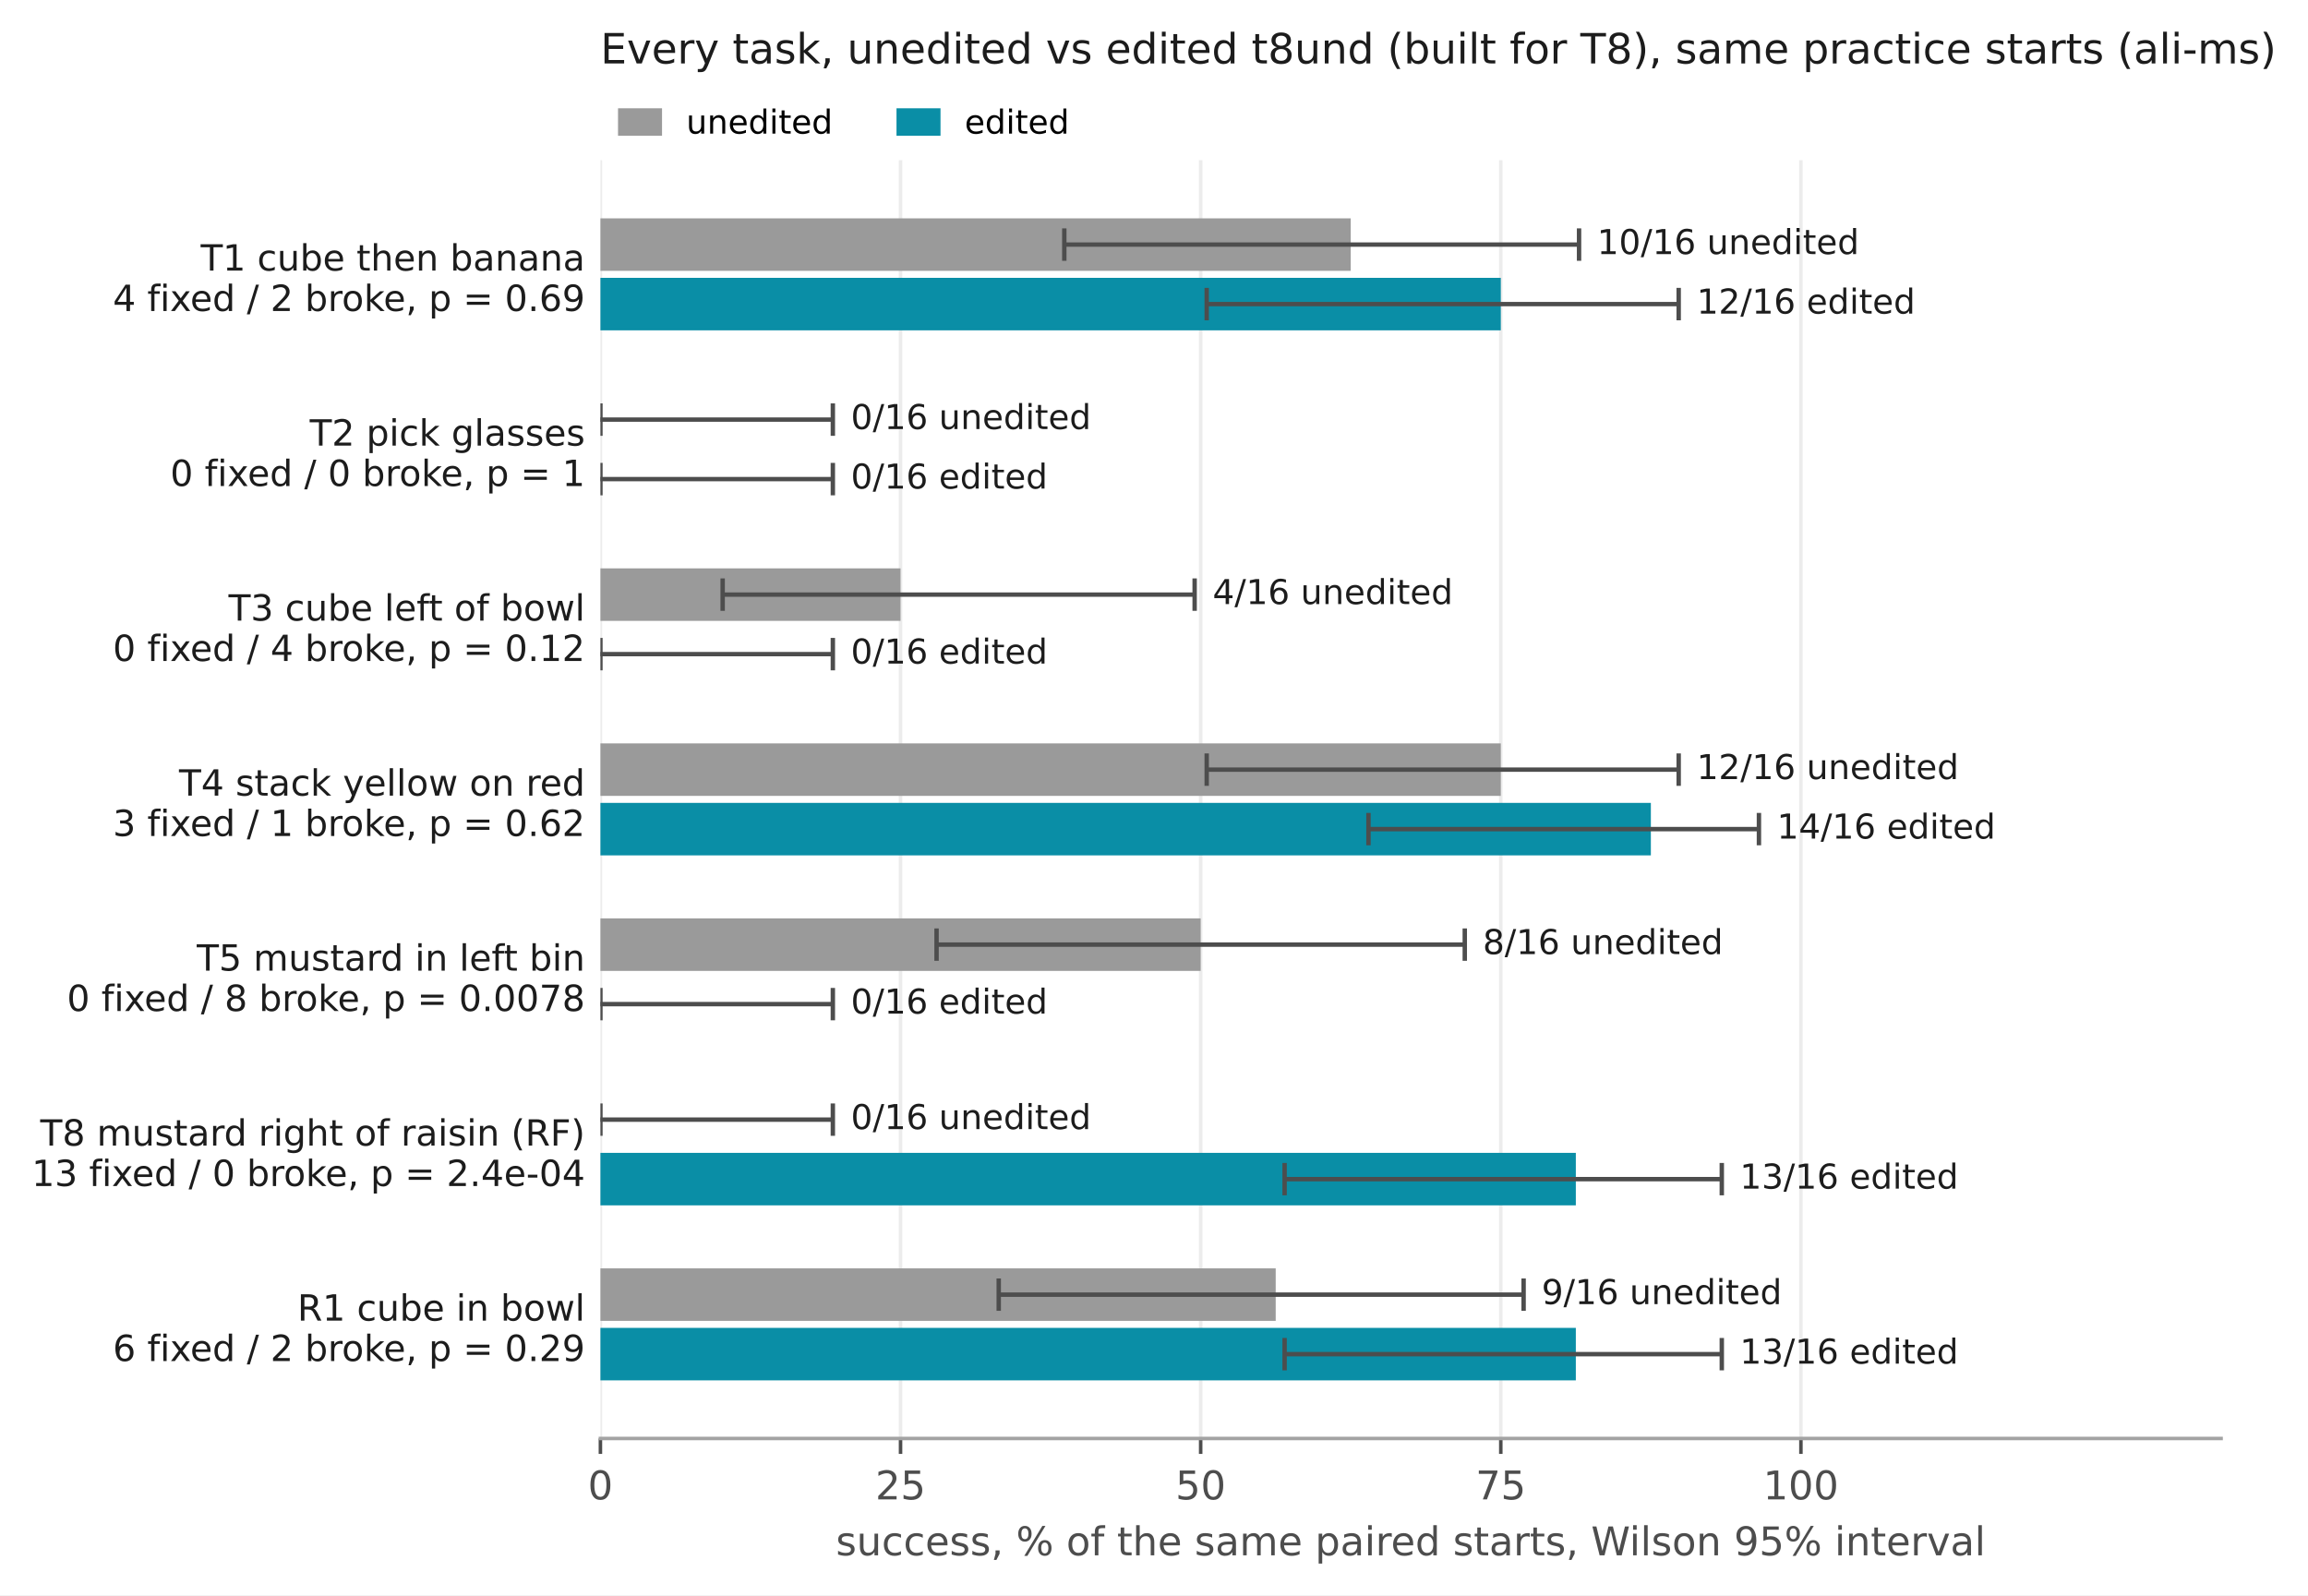
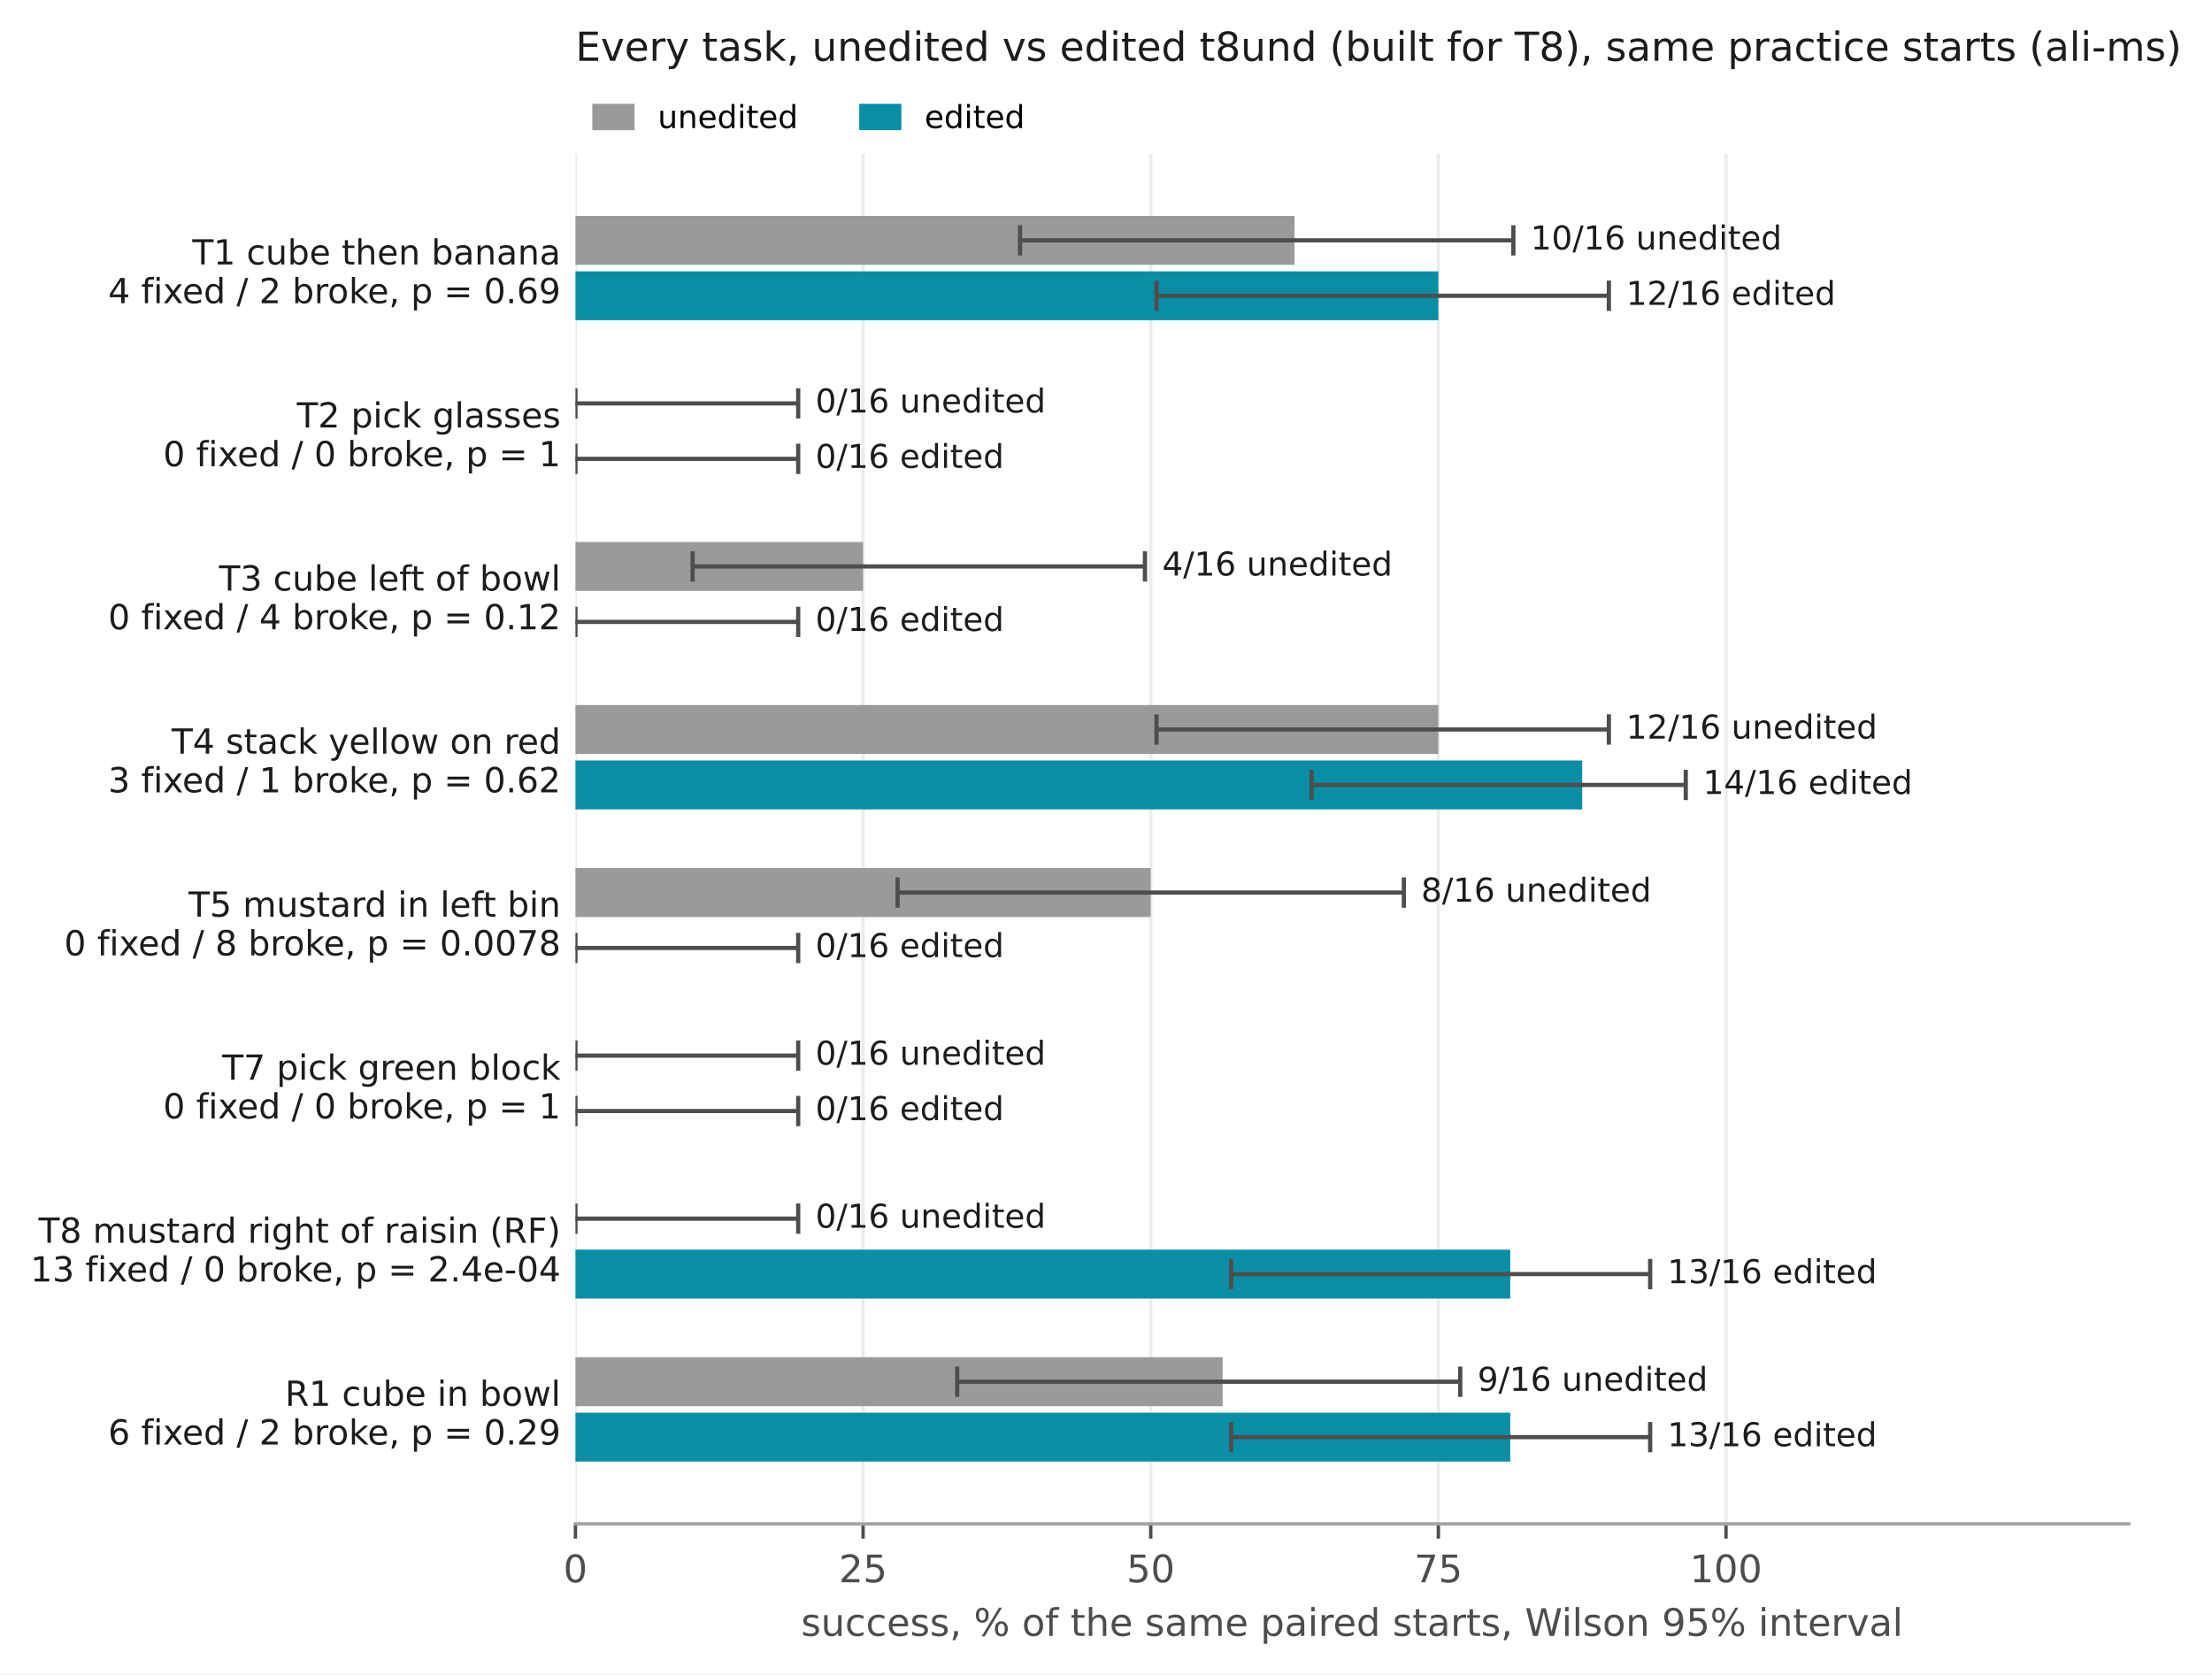
- <svg xmlns="http://www.w3.org/2000/svg" xmlns:xlink="http://www.w3.org/1999/xlink" width="524.466pt" height="362.545pt" viewBox="0 0 524.466 362.545" version="1.1">
+ <svg xmlns="http://www.w3.org/2000/svg" xmlns:xlink="http://www.w3.org/1999/xlink" width="524.466pt" height="396.918pt" viewBox="0 0 524.466 396.918" version="1.1">
  <defs>
    <style type="text/css">*{stroke-linejoin: round; stroke-linecap: butt}</style>
  </defs>
  <g id="figure_1">
    <g id="patch_1">
-       <path d="M 0 362.545  L 524.466 362.545  L 524.466 0  L 0 0  z " style="fill: #ffffff" />
+       <path d="M 0 396.918  L 524.466 396.918  L 524.466 0  L 0 0  z " style="fill: #ffffff" />
    </g>
    <g id="axes_1">
      <g id="patch_2">
-         <path d="M 136.438 326.924  L 504.718 326.924  L 504.718 36.419  L 136.438 36.419  z " style="fill: #ffffff" />
+         <path d="M 136.438 361.297  L 504.718 361.297  L 504.718 36.419  L 136.438 36.419  z " style="fill: #ffffff" />
      </g>
      <g id="matplotlib.axis_1">
        <g id="xtick_1">
          <g id="line2d_1">
-             <path d="M 136.438 326.924  L 136.438 36.419  " clip-path="url(#p073bb011ba)" style="fill: none; stroke: #ececec; stroke-width: 0.8; stroke-linecap: square" />
+             <path d="M 136.438 361.297  L 136.438 36.419  " clip-path="url(#pf3e751bbe3)" style="fill: none; stroke: #ececec; stroke-width: 0.8; stroke-linecap: square" />
          </g>
          <g id="line2d_2">
            <defs>
-               <path id="md65bd51dd1" d="M 0 0  L 0 3.5  " style="stroke: #4d4d4d; stroke-width: 0.8" />
+               <path id="mbf4113d896" d="M 0 0  L 0 3.5  " style="stroke: #4d4d4d; stroke-width: 0.8" />
            </defs>
            <g>
-               <use xlink:href="#md65bd51dd1" x="136.438" y="326.924" style="fill: #4d4d4d; stroke: #4d4d4d; stroke-width: 0.8" />
+               <use xlink:href="#mbf4113d896" x="136.438" y="361.297" style="fill: #4d4d4d; stroke: #4d4d4d; stroke-width: 0.8" />
            </g>
          </g>
          <g id="text_1">
-             <text style="font-size: 9px; font-family: 'DejaVu Sans'; text-anchor: middle; fill: #4d4d4d" x="136.438" y="340.763" transform="rotate(-0 136.438 340.7627)">0</text>
+             <text style="font-size: 9px; font-family: 'DejaVu Sans'; text-anchor: middle; fill: #4d4d4d" x="136.438" y="375.136" transform="rotate(-0 136.438 375.1355)">0</text>
          </g>
        </g>
        <g id="xtick_2">
          <g id="line2d_3">
-             <path d="M 204.638 326.924  L 204.638 36.419  " clip-path="url(#p073bb011ba)" style="fill: none; stroke: #ececec; stroke-width: 0.8; stroke-linecap: square" />
+             <path d="M 204.638 361.297  L 204.638 36.419  " clip-path="url(#pf3e751bbe3)" style="fill: none; stroke: #ececec; stroke-width: 0.8; stroke-linecap: square" />
          </g>
          <g id="line2d_4">
            <g>
-               <use xlink:href="#md65bd51dd1" x="204.638" y="326.924" style="fill: #4d4d4d; stroke: #4d4d4d; stroke-width: 0.8" />
+               <use xlink:href="#mbf4113d896" x="204.638" y="361.297" style="fill: #4d4d4d; stroke: #4d4d4d; stroke-width: 0.8" />
            </g>
          </g>
          <g id="text_2">
-             <text style="font-size: 9px; font-family: 'DejaVu Sans'; text-anchor: middle; fill: #4d4d4d" x="204.638" y="340.763" transform="rotate(-0 204.638 340.7627)">25</text>
+             <text style="font-size: 9px; font-family: 'DejaVu Sans'; text-anchor: middle; fill: #4d4d4d" x="204.638" y="375.136" transform="rotate(-0 204.638 375.1355)">25</text>
          </g>
        </g>
        <g id="xtick_3">
          <g id="line2d_5">
-             <path d="M 272.838 326.924  L 272.838 36.419  " clip-path="url(#p073bb011ba)" style="fill: none; stroke: #ececec; stroke-width: 0.8; stroke-linecap: square" />
+             <path d="M 272.838 361.297  L 272.838 36.419  " clip-path="url(#pf3e751bbe3)" style="fill: none; stroke: #ececec; stroke-width: 0.8; stroke-linecap: square" />
          </g>
          <g id="line2d_6">
            <g>
-               <use xlink:href="#md65bd51dd1" x="272.838" y="326.924" style="fill: #4d4d4d; stroke: #4d4d4d; stroke-width: 0.8" />
+               <use xlink:href="#mbf4113d896" x="272.838" y="361.297" style="fill: #4d4d4d; stroke: #4d4d4d; stroke-width: 0.8" />
            </g>
          </g>
          <g id="text_3">
-             <text style="font-size: 9px; font-family: 'DejaVu Sans'; text-anchor: middle; fill: #4d4d4d" x="272.838" y="340.763" transform="rotate(-0 272.838 340.7627)">50</text>
+             <text style="font-size: 9px; font-family: 'DejaVu Sans'; text-anchor: middle; fill: #4d4d4d" x="272.838" y="375.136" transform="rotate(-0 272.838 375.1355)">50</text>
          </g>
        </g>
        <g id="xtick_4">
          <g id="line2d_7">
-             <path d="M 341.038 326.924  L 341.038 36.419  " clip-path="url(#p073bb011ba)" style="fill: none; stroke: #ececec; stroke-width: 0.8; stroke-linecap: square" />
+             <path d="M 341.038 361.297  L 341.038 36.419  " clip-path="url(#pf3e751bbe3)" style="fill: none; stroke: #ececec; stroke-width: 0.8; stroke-linecap: square" />
          </g>
          <g id="line2d_8">
            <g>
-               <use xlink:href="#md65bd51dd1" x="341.038" y="326.924" style="fill: #4d4d4d; stroke: #4d4d4d; stroke-width: 0.8" />
+               <use xlink:href="#mbf4113d896" x="341.038" y="361.297" style="fill: #4d4d4d; stroke: #4d4d4d; stroke-width: 0.8" />
            </g>
          </g>
          <g id="text_4">
-             <text style="font-size: 9px; font-family: 'DejaVu Sans'; text-anchor: middle; fill: #4d4d4d" x="341.038" y="340.763" transform="rotate(-0 341.038 340.7627)">75</text>
+             <text style="font-size: 9px; font-family: 'DejaVu Sans'; text-anchor: middle; fill: #4d4d4d" x="341.038" y="375.136" transform="rotate(-0 341.038 375.1355)">75</text>
          </g>
        </g>
        <g id="xtick_5">
          <g id="line2d_9">
-             <path d="M 409.238 326.924  L 409.238 36.419  " clip-path="url(#p073bb011ba)" style="fill: none; stroke: #ececec; stroke-width: 0.8; stroke-linecap: square" />
+             <path d="M 409.238 361.297  L 409.238 36.419  " clip-path="url(#pf3e751bbe3)" style="fill: none; stroke: #ececec; stroke-width: 0.8; stroke-linecap: square" />
          </g>
          <g id="line2d_10">
            <g>
-               <use xlink:href="#md65bd51dd1" x="409.238" y="326.924" style="fill: #4d4d4d; stroke: #4d4d4d; stroke-width: 0.8" />
+               <use xlink:href="#mbf4113d896" x="409.238" y="361.297" style="fill: #4d4d4d; stroke: #4d4d4d; stroke-width: 0.8" />
            </g>
          </g>
          <g id="text_5">
-             <text style="font-size: 9px; font-family: 'DejaVu Sans'; text-anchor: middle; fill: #4d4d4d" x="409.238" y="340.763" transform="rotate(-0 409.238 340.7627)">100</text>
+             <text style="font-size: 9px; font-family: 'DejaVu Sans'; text-anchor: middle; fill: #4d4d4d" x="409.238" y="375.136" transform="rotate(-0 409.238 375.1355)">100</text>
          </g>
        </g>
        <g id="text_6">
-           <text style="font-size: 9px; font-family: 'DejaVu Sans'; text-anchor: middle; fill: #4d4d4d" x="320.578" y="353.473" transform="rotate(-0 320.578 353.473)">success, % of the same paired starts, Wilson 95% interval</text>
+           <text style="font-size: 9px; font-family: 'DejaVu Sans'; text-anchor: middle; fill: #4d4d4d" x="320.578" y="387.846" transform="rotate(-0 320.578 387.8458)">success, % of the same paired starts, Wilson 95% interval</text>
        </g>
      </g>
      <g id="matplotlib.axis_2">
        <g id="ytick_1">
          <g id="line2d_11" />
          <g id="text_7">
-             <text style="font-size: 8.2px; font-family: 'DejaVu Sans'; fill: #1c1c1c" transform="translate(67.56609 300.1391)">R1 cube in bowl</text>
-             <text style="font-size: 8.2px; font-family: 'DejaVu Sans'; fill: #1c1c1c" transform="translate(25.63847 309.3213)">6 fixed / 2 broke, p = 0.29</text>
+             <text style="font-size: 8.2px; font-family: 'DejaVu Sans'; fill: #1c1c1c" transform="translate(67.56609 333.3066)">R1 cube in bowl</text>
+             <text style="font-size: 8.2px; font-family: 'DejaVu Sans'; fill: #1c1c1c" transform="translate(25.63847 342.4888)">6 fixed / 2 broke, p = 0.29</text>
          </g>
        </g>
        <g id="ytick_2">
          <g id="line2d_12" />
          <g id="text_8">
-             <text style="font-size: 8.2px; font-family: 'DejaVu Sans'; fill: #1c1c1c" transform="translate(9.150062 260.3656)">T8 mustard right of raisin (RF)</text>
-             <text style="font-size: 8.2px; font-family: 'DejaVu Sans'; fill: #1c1c1c" transform="translate(7.2 269.5478)">13 fixed / 0 broke, p = 2.4e-04</text>
+             <text style="font-size: 8.2px; font-family: 'DejaVu Sans'; fill: #1c1c1c" transform="translate(9.150062 294.649)">T8 mustard right of raisin (RF)</text>
+             <text style="font-size: 8.2px; font-family: 'DejaVu Sans'; fill: #1c1c1c" transform="translate(7.2 303.8312)">13 fixed / 0 broke, p = 2.4e-04</text>
          </g>
        </g>
        <g id="ytick_3">
          <g id="line2d_13" />
          <g id="text_9">
-             <text style="font-size: 8.2px; font-family: 'DejaVu Sans'; fill: #1c1c1c" transform="translate(44.72269 220.5921)">T5 mustard in left bin</text>
-             <text style="font-size: 8.2px; font-family: 'DejaVu Sans'; fill: #1c1c1c" transform="translate(15.20397 229.7743)">0 fixed / 8 broke, p = 0.0078</text>
+             <text style="font-size: 8.2px; font-family: 'DejaVu Sans'; fill: #1c1c1c" transform="translate(52.71513 255.9914)">T7 pick green block</text>
+             <text style="font-size: 8.2px; font-family: 'DejaVu Sans'; fill: #1c1c1c" transform="translate(38.67903 265.1736)">0 fixed / 0 broke, p = 1</text>
          </g>
        </g>
        <g id="ytick_4">
          <g id="line2d_14" />
          <g id="text_10">
-             <text style="font-size: 8.2px; font-family: 'DejaVu Sans'; fill: #1c1c1c" transform="translate(40.68931 180.8186)">T4 stack yellow on red</text>
-             <text style="font-size: 8.2px; font-family: 'DejaVu Sans'; fill: #1c1c1c" transform="translate(25.63847 190.0009)">3 fixed / 1 broke, p = 0.62</text>
+             <text style="font-size: 8.2px; font-family: 'DejaVu Sans'; fill: #1c1c1c" transform="translate(44.72269 217.3338)">T5 mustard in left bin</text>
+             <text style="font-size: 8.2px; font-family: 'DejaVu Sans'; fill: #1c1c1c" transform="translate(15.20397 226.516)">0 fixed / 8 broke, p = 0.0078</text>
          </g>
        </g>
        <g id="ytick_5">
          <g id="line2d_15" />
          <g id="text_11">
-             <text style="font-size: 8.2px; font-family: 'DejaVu Sans'; fill: #1c1c1c" transform="translate(51.93869 141.0452)">T3 cube left of bowl</text>
-             <text style="font-size: 8.2px; font-family: 'DejaVu Sans'; fill: #1c1c1c" transform="translate(25.63847 150.2274)">0 fixed / 4 broke, p = 0.12</text>
+             <text style="font-size: 8.2px; font-family: 'DejaVu Sans'; fill: #1c1c1c" transform="translate(40.68931 178.6762)">T4 stack yellow on red</text>
+             <text style="font-size: 8.2px; font-family: 'DejaVu Sans'; fill: #1c1c1c" transform="translate(25.63847 187.8585)">3 fixed / 1 broke, p = 0.62</text>
          </g>
        </g>
        <g id="ytick_6">
          <g id="line2d_16" />
          <g id="text_12">
-             <text style="font-size: 8.2px; font-family: 'DejaVu Sans'; fill: #1c1c1c" transform="translate(70.38997 101.2717)">T2 pick glasses</text>
-             <text style="font-size: 8.2px; font-family: 'DejaVu Sans'; fill: #1c1c1c" transform="translate(38.67903 110.4539)">0 fixed / 0 broke, p = 1</text>
+             <text style="font-size: 8.2px; font-family: 'DejaVu Sans'; fill: #1c1c1c" transform="translate(51.93869 140.0187)">T3 cube left of bowl</text>
+             <text style="font-size: 8.2px; font-family: 'DejaVu Sans'; fill: #1c1c1c" transform="translate(25.63847 149.2009)">0 fixed / 4 broke, p = 0.12</text>
          </g>
        </g>
        <g id="ytick_7">
          <g id="line2d_17" />
          <g id="text_13">
-             <text style="font-size: 8.2px; font-family: 'DejaVu Sans'; fill: #1c1c1c" transform="translate(45.60931 61.49816)">T1 cube then banana</text>
-             <text style="font-size: 8.2px; font-family: 'DejaVu Sans'; fill: #1c1c1c" transform="translate(25.63847 70.68037)">4 fixed / 2 broke, p = 0.69</text>
+             <text style="font-size: 8.2px; font-family: 'DejaVu Sans'; fill: #1c1c1c" transform="translate(70.38997 101.3611)">T2 pick glasses</text>
+             <text style="font-size: 8.2px; font-family: 'DejaVu Sans'; fill: #1c1c1c" transform="translate(38.67903 110.5433)">0 fixed / 0 broke, p = 1</text>
+           </g>
+         </g>
+         <g id="ytick_8">
+           <g id="line2d_18" />
+           <g id="text_14">
+             <text style="font-size: 8.2px; font-family: 'DejaVu Sans'; fill: #1c1c1c" transform="translate(45.60931 62.70347)">T1 cube then banana</text>
+             <text style="font-size: 8.2px; font-family: 'DejaVu Sans'; fill: #1c1c1c" transform="translate(25.63847 71.88568)">4 fixed / 2 broke, p = 0.69</text>
          </g>
        </g>
      </g>
      <g id="patch_3">
-         <path d="M 136.438 61.555  L 306.938 61.555  L 306.938 49.623  L 136.438 49.623  z " clip-path="url(#p073bb011ba)" style="fill: #9a9a9a" />
+         <path d="M 136.438 62.783  L 306.938 62.783  L 306.938 51.186  L 136.438 51.186  z " clip-path="url(#pf3e751bbe3)" style="fill: #9a9a9a" />
      </g>
      <g id="patch_4">
-         <path d="M 136.438 75.078  L 341.038 75.078  L 341.038 63.146  L 136.438 63.146  z " clip-path="url(#p073bb011ba)" style="fill: #0a8ea6" />
+         <path d="M 136.438 75.927  L 341.038 75.927  L 341.038 64.329  L 136.438 64.329  z " clip-path="url(#pf3e751bbe3)" style="fill: #0a8ea6" />
      </g>
      <g id="patch_5">
-         <path d="M 136.438 101.329  L 136.438 101.329  L 136.438 89.397  L 136.438 89.397  z " clip-path="url(#p073bb011ba)" style="fill: #9a9a9a" />
+         <path d="M 136.438 101.441  L 136.438 101.441  L 136.438 89.843  L 136.438 89.843  z " clip-path="url(#pf3e751bbe3)" style="fill: #9a9a9a" />
      </g>
      <g id="patch_6">
-         <path d="M 136.438 114.852  L 136.438 114.852  L 136.438 102.92  L 136.438 102.92  z " clip-path="url(#p073bb011ba)" style="fill: #0a8ea6" />
+         <path d="M 136.438 114.584  L 136.438 114.584  L 136.438 102.987  L 136.438 102.987  z " clip-path="url(#pf3e751bbe3)" style="fill: #0a8ea6" />
      </g>
      <g id="patch_7">
-         <path d="M 136.438 141.102  L 204.638 141.102  L 204.638 129.17  L 136.438 129.17  z " clip-path="url(#p073bb011ba)" style="fill: #9a9a9a" />
+         <path d="M 136.438 140.098  L 204.638 140.098  L 204.638 128.501  L 136.438 128.501  z " clip-path="url(#pf3e751bbe3)" style="fill: #9a9a9a" />
      </g>
      <g id="patch_8">
-         <path d="M 136.438 154.625  L 136.438 154.625  L 136.438 142.693  L 136.438 142.693  z " clip-path="url(#p073bb011ba)" style="fill: #0a8ea6" />
+         <path d="M 136.438 153.242  L 136.438 153.242  L 136.438 141.644  L 136.438 141.644  z " clip-path="url(#pf3e751bbe3)" style="fill: #0a8ea6" />
      </g>
      <g id="patch_9">
-         <path d="M 136.438 180.876  L 341.038 180.876  L 341.038 168.944  L 136.438 168.944  z " clip-path="url(#p073bb011ba)" style="fill: #9a9a9a" />
+         <path d="M 136.438 178.756  L 341.038 178.756  L 341.038 167.158  L 136.438 167.158  z " clip-path="url(#pf3e751bbe3)" style="fill: #9a9a9a" />
      </g>
      <g id="patch_10">
-         <path d="M 136.438 194.399  L 375.138 194.399  L 375.138 182.467  L 136.438 182.467  z " clip-path="url(#p073bb011ba)" style="fill: #0a8ea6" />
+         <path d="M 136.438 191.899  L 375.138 191.899  L 375.138 180.302  L 136.438 180.302  z " clip-path="url(#pf3e751bbe3)" style="fill: #0a8ea6" />
      </g>
      <g id="patch_11">
-         <path d="M 136.438 220.649  L 272.838 220.649  L 272.838 208.717  L 136.438 208.717  z " clip-path="url(#p073bb011ba)" style="fill: #9a9a9a" />
+         <path d="M 136.438 217.413  L 272.838 217.413  L 272.838 205.816  L 136.438 205.816  z " clip-path="url(#pf3e751bbe3)" style="fill: #9a9a9a" />
      </g>
      <g id="patch_12">
-         <path d="M 136.438 234.172  L 136.438 234.172  L 136.438 222.24  L 136.438 222.24  z " clip-path="url(#p073bb011ba)" style="fill: #0a8ea6" />
+         <path d="M 136.438 230.557  L 136.438 230.557  L 136.438 218.96  L 136.438 218.96  z " clip-path="url(#pf3e751bbe3)" style="fill: #0a8ea6" />
      </g>
      <g id="patch_13">
-         <path d="M 136.438 260.423  L 136.438 260.423  L 136.438 248.491  L 136.438 248.491  z " clip-path="url(#p073bb011ba)" style="fill: #9a9a9a" />
+         <path d="M 136.438 256.071  L 136.438 256.071  L 136.438 244.474  L 136.438 244.474  z " clip-path="url(#pf3e751bbe3)" style="fill: #9a9a9a" />
      </g>
      <g id="patch_14">
-         <path d="M 136.438 273.946  L 358.088 273.946  L 358.088 262.014  L 136.438 262.014  z " clip-path="url(#p073bb011ba)" style="fill: #0a8ea6" />
+         <path d="M 136.438 269.215  L 136.438 269.215  L 136.438 257.617  L 136.438 257.617  z " clip-path="url(#pf3e751bbe3)" style="fill: #0a8ea6" />
      </g>
      <g id="patch_15">
-         <path d="M 136.438 300.196  L 289.888 300.196  L 289.888 288.264  L 136.438 288.264  z " clip-path="url(#p073bb011ba)" style="fill: #9a9a9a" />
+         <path d="M 136.438 294.729  L 136.438 294.729  L 136.438 283.131  L 136.438 283.131  z " clip-path="url(#pf3e751bbe3)" style="fill: #9a9a9a" />
      </g>
      <g id="patch_16">
-         <path d="M 136.438 313.719  L 358.088 313.719  L 358.088 301.787  L 136.438 301.787  z " clip-path="url(#p073bb011ba)" style="fill: #0a8ea6" />
+         <path d="M 136.438 307.872  L 358.088 307.872  L 358.088 296.275  L 136.438 296.275  z " clip-path="url(#pf3e751bbe3)" style="fill: #0a8ea6" />
      </g>
      <g id="patch_17">
-         <path d="M 136.438 326.924  L 504.718 326.924  " style="fill: none; stroke: #a3a3a3; stroke-width: 0.8; stroke-linejoin: miter; stroke-linecap: square" />
-       </g>
-       <g id="line2d_18">
-         <path d="M 241.851 55.589  L 358.821 55.589  " clip-path="url(#p073bb011ba)" style="fill: none; stroke: #4d4d4d" />
+         <path d="M 136.438 333.386  L 289.888 333.386  L 289.888 321.789  L 136.438 321.789  z " clip-path="url(#pf3e751bbe3)" style="fill: #9a9a9a" />
+       </g>
+       <g id="patch_18">
+         <path d="M 136.438 346.53  L 358.088 346.53  L 358.088 334.932  L 136.438 334.932  z " clip-path="url(#pf3e751bbe3)" style="fill: #0a8ea6" />
+       </g>
+       <g id="patch_19">
+         <path d="M 136.438 361.297  L 504.718 361.297  " style="fill: none; stroke: #a3a3a3; stroke-width: 0.8; stroke-linejoin: miter; stroke-linecap: square" />
      </g>
      <g id="line2d_19">
-         <path d="M 241.851 58.771  L 241.851 52.407  " clip-path="url(#p073bb011ba)" style="fill: none; stroke: #4d4d4d; stroke-linecap: square" />
+         <path d="M 241.851 56.984  L 358.821 56.984  " clip-path="url(#pf3e751bbe3)" style="fill: none; stroke: #4d4d4d" />
      </g>
      <g id="line2d_20">
-         <path d="M 358.821 58.771  L 358.821 52.407  " clip-path="url(#p073bb011ba)" style="fill: none; stroke: #4d4d4d; stroke-linecap: square" />
-       </g>
-       <g id="text_14">
-         <text style="font-size: 7.8px; font-family: 'DejaVu Sans'; text-anchor: start; fill: #1c1c1c" x="362.913" y="57.742" transform="rotate(-0 362.9132 57.74165)">10/16 unedited</text>
+         <path d="M 241.851 60.077  L 241.851 53.892  " clip-path="url(#pf3e751bbe3)" style="fill: none; stroke: #4d4d4d; stroke-linecap: square" />
      </g>
      <g id="line2d_21">
-         <path d="M 274.207 69.112  L 381.461 69.112  " clip-path="url(#p073bb011ba)" style="fill: none; stroke: #4d4d4d" />
+         <path d="M 358.821 60.077  L 358.821 53.892  " clip-path="url(#pf3e751bbe3)" style="fill: none; stroke: #4d4d4d; stroke-linecap: square" />
+       </g>
+       <g id="text_15">
+         <text style="font-size: 7.8px; font-family: 'DejaVu Sans'; text-anchor: start; fill: #1c1c1c" x="362.913" y="59.137" transform="rotate(-0 362.9132 59.13667)">10/16 unedited</text>
      </g>
      <g id="line2d_22">
-         <path d="M 274.207 72.294  L 274.207 65.93  " clip-path="url(#p073bb011ba)" style="fill: none; stroke: #4d4d4d; stroke-linecap: square" />
+         <path d="M 274.207 70.128  L 381.461 70.128  " clip-path="url(#pf3e751bbe3)" style="fill: none; stroke: #4d4d4d" />
      </g>
      <g id="line2d_23">
-         <path d="M 381.461 72.294  L 381.461 65.93  " clip-path="url(#p073bb011ba)" style="fill: none; stroke: #4d4d4d; stroke-linecap: square" />
-       </g>
-       <g id="text_15">
-         <text style="font-size: 7.8px; font-family: 'DejaVu Sans'; text-anchor: start; fill: #1c1c1c" x="385.553" y="71.265" transform="rotate(-0 385.5534 71.26464)">12/16 edited</text>
+         <path d="M 274.207 73.221  L 274.207 67.035  " clip-path="url(#pf3e751bbe3)" style="fill: none; stroke: #4d4d4d; stroke-linecap: square" />
      </g>
      <g id="line2d_24">
-         <path d="M 136.438 95.363  L 189.254 95.363  " clip-path="url(#p073bb011ba)" style="fill: none; stroke: #4d4d4d" />
+         <path d="M 381.461 73.221  L 381.461 67.035  " clip-path="url(#pf3e751bbe3)" style="fill: none; stroke: #4d4d4d; stroke-linecap: square" />
+       </g>
+       <g id="text_16">
+         <text style="font-size: 7.8px; font-family: 'DejaVu Sans'; text-anchor: start; fill: #1c1c1c" x="385.553" y="72.28" transform="rotate(-0 385.5534 72.28025)">12/16 edited</text>
      </g>
      <g id="line2d_25">
-         <path d="M 136.438 98.545  L 136.438 92.181  " clip-path="url(#p073bb011ba)" style="fill: none; stroke: #4d4d4d; stroke-linecap: square" />
+         <path d="M 136.438 95.642  L 189.254 95.642  " clip-path="url(#pf3e751bbe3)" style="fill: none; stroke: #4d4d4d" />
      </g>
      <g id="line2d_26">
-         <path d="M 189.254 98.545  L 189.254 92.181  " clip-path="url(#p073bb011ba)" style="fill: none; stroke: #4d4d4d; stroke-linecap: square" />
-       </g>
-       <g id="text_16">
-         <text style="font-size: 7.8px; font-family: 'DejaVu Sans'; text-anchor: start; fill: #1c1c1c" x="193.346" y="97.515" transform="rotate(-0 193.3462 97.51515)">0/16 unedited</text>
+         <path d="M 136.438 98.735  L 136.438 92.549  " clip-path="url(#pf3e751bbe3)" style="fill: none; stroke: #4d4d4d; stroke-linecap: square" />
      </g>
      <g id="line2d_27">
-         <path d="M 136.438 108.886  L 189.254 108.886  " clip-path="url(#p073bb011ba)" style="fill: none; stroke: #4d4d4d" />
+         <path d="M 189.254 98.735  L 189.254 92.549  " clip-path="url(#pf3e751bbe3)" style="fill: none; stroke: #4d4d4d; stroke-linecap: square" />
+       </g>
+       <g id="text_17">
+         <text style="font-size: 7.8px; font-family: 'DejaVu Sans'; text-anchor: start; fill: #1c1c1c" x="193.346" y="97.794" transform="rotate(-0 193.3462 97.79426)">0/16 unedited</text>
      </g>
      <g id="line2d_28">
-         <path d="M 136.438 112.068  L 136.438 105.704  " clip-path="url(#p073bb011ba)" style="fill: none; stroke: #4d4d4d; stroke-linecap: square" />
+         <path d="M 136.438 108.786  L 189.254 108.786  " clip-path="url(#pf3e751bbe3)" style="fill: none; stroke: #4d4d4d" />
      </g>
      <g id="line2d_29">
-         <path d="M 189.254 112.068  L 189.254 105.704  " clip-path="url(#p073bb011ba)" style="fill: none; stroke: #4d4d4d; stroke-linecap: square" />
-       </g>
-       <g id="text_17">
-         <text style="font-size: 7.8px; font-family: 'DejaVu Sans'; text-anchor: start; fill: #1c1c1c" x="193.346" y="111.038" transform="rotate(-0 193.3462 111.0381)">0/16 edited</text>
+         <path d="M 136.438 111.878  L 136.438 105.693  " clip-path="url(#pf3e751bbe3)" style="fill: none; stroke: #4d4d4d; stroke-linecap: square" />
      </g>
      <g id="line2d_30">
-         <path d="M 164.215 135.136  L 271.469 135.136  " clip-path="url(#p073bb011ba)" style="fill: none; stroke: #4d4d4d" />
+         <path d="M 189.254 111.878  L 189.254 105.693  " clip-path="url(#pf3e751bbe3)" style="fill: none; stroke: #4d4d4d; stroke-linecap: square" />
+       </g>
+       <g id="text_18">
+         <text style="font-size: 7.8px; font-family: 'DejaVu Sans'; text-anchor: start; fill: #1c1c1c" x="193.346" y="110.938" transform="rotate(-0 193.3462 110.9378)">0/16 edited</text>
      </g>
      <g id="line2d_31">
-         <path d="M 164.215 138.318  L 164.215 131.954  " clip-path="url(#p073bb011ba)" style="fill: none; stroke: #4d4d4d; stroke-linecap: square" />
+         <path d="M 164.215 134.3  L 271.469 134.3  " clip-path="url(#pf3e751bbe3)" style="fill: none; stroke: #4d4d4d" />
      </g>
      <g id="line2d_32">
-         <path d="M 271.469 138.318  L 271.469 131.954  " clip-path="url(#p073bb011ba)" style="fill: none; stroke: #4d4d4d; stroke-linecap: square" />
-       </g>
-       <g id="text_18">
-         <text style="font-size: 7.8px; font-family: 'DejaVu Sans'; text-anchor: start; fill: #1c1c1c" x="275.561" y="137.289" transform="rotate(-0 275.5614 137.2886)">4/16 unedited</text>
+         <path d="M 164.215 137.392  L 164.215 131.207  " clip-path="url(#pf3e751bbe3)" style="fill: none; stroke: #4d4d4d; stroke-linecap: square" />
      </g>
      <g id="line2d_33">
-         <path d="M 136.438 148.659  L 189.254 148.659  " clip-path="url(#p073bb011ba)" style="fill: none; stroke: #4d4d4d" />
+         <path d="M 271.469 137.392  L 271.469 131.207  " clip-path="url(#pf3e751bbe3)" style="fill: none; stroke: #4d4d4d; stroke-linecap: square" />
+       </g>
+       <g id="text_19">
+         <text style="font-size: 7.8px; font-family: 'DejaVu Sans'; text-anchor: start; fill: #1c1c1c" x="275.561" y="136.452" transform="rotate(-0 275.5614 136.4519)">4/16 unedited</text>
      </g>
      <g id="line2d_34">
-         <path d="M 136.438 151.841  L 136.438 145.477  " clip-path="url(#p073bb011ba)" style="fill: none; stroke: #4d4d4d; stroke-linecap: square" />
+         <path d="M 136.438 147.443  L 189.254 147.443  " clip-path="url(#pf3e751bbe3)" style="fill: none; stroke: #4d4d4d" />
      </g>
      <g id="line2d_35">
-         <path d="M 189.254 151.841  L 189.254 145.477  " clip-path="url(#p073bb011ba)" style="fill: none; stroke: #4d4d4d; stroke-linecap: square" />
-       </g>
-       <g id="text_19">
-         <text style="font-size: 7.8px; font-family: 'DejaVu Sans'; text-anchor: start; fill: #1c1c1c" x="193.346" y="150.812" transform="rotate(-0 193.3462 150.8116)">0/16 edited</text>
+         <path d="M 136.438 150.536  L 136.438 144.351  " clip-path="url(#pf3e751bbe3)" style="fill: none; stroke: #4d4d4d; stroke-linecap: square" />
      </g>
      <g id="line2d_36">
-         <path d="M 274.207 174.91  L 381.461 174.91  " clip-path="url(#p073bb011ba)" style="fill: none; stroke: #4d4d4d" />
+         <path d="M 189.254 150.536  L 189.254 144.351  " clip-path="url(#pf3e751bbe3)" style="fill: none; stroke: #4d4d4d; stroke-linecap: square" />
+       </g>
+       <g id="text_20">
+         <text style="font-size: 7.8px; font-family: 'DejaVu Sans'; text-anchor: start; fill: #1c1c1c" x="193.346" y="149.595" transform="rotate(-0 193.3462 149.5954)">0/16 edited</text>
      </g>
      <g id="line2d_37">
-         <path d="M 274.207 178.092  L 274.207 171.728  " clip-path="url(#p073bb011ba)" style="fill: none; stroke: #4d4d4d; stroke-linecap: square" />
+         <path d="M 274.207 172.957  L 381.461 172.957  " clip-path="url(#pf3e751bbe3)" style="fill: none; stroke: #4d4d4d" />
      </g>
      <g id="line2d_38">
-         <path d="M 381.461 178.092  L 381.461 171.728  " clip-path="url(#p073bb011ba)" style="fill: none; stroke: #4d4d4d; stroke-linecap: square" />
-       </g>
-       <g id="text_20">
-         <text style="font-size: 7.8px; font-family: 'DejaVu Sans'; text-anchor: start; fill: #1c1c1c" x="385.553" y="177.062" transform="rotate(-0 385.5534 177.0621)">12/16 unedited</text>
+         <path d="M 274.207 176.05  L 274.207 169.865  " clip-path="url(#pf3e751bbe3)" style="fill: none; stroke: #4d4d4d; stroke-linecap: square" />
      </g>
      <g id="line2d_39">
-         <path d="M 310.968 188.433  L 399.696 188.433  " clip-path="url(#p073bb011ba)" style="fill: none; stroke: #4d4d4d" />
+         <path d="M 381.461 176.05  L 381.461 169.865  " clip-path="url(#pf3e751bbe3)" style="fill: none; stroke: #4d4d4d; stroke-linecap: square" />
+       </g>
+       <g id="text_21">
+         <text style="font-size: 7.8px; font-family: 'DejaVu Sans'; text-anchor: start; fill: #1c1c1c" x="385.553" y="175.109" transform="rotate(-0 385.5534 175.1094)">12/16 unedited</text>
      </g>
      <g id="line2d_40">
-         <path d="M 310.968 191.615  L 310.968 185.251  " clip-path="url(#p073bb011ba)" style="fill: none; stroke: #4d4d4d; stroke-linecap: square" />
+         <path d="M 310.968 186.101  L 399.696 186.101  " clip-path="url(#pf3e751bbe3)" style="fill: none; stroke: #4d4d4d" />
      </g>
      <g id="line2d_41">
-         <path d="M 399.696 191.615  L 399.696 185.251  " clip-path="url(#p073bb011ba)" style="fill: none; stroke: #4d4d4d; stroke-linecap: square" />
-       </g>
-       <g id="text_21">
-         <text style="font-size: 7.8px; font-family: 'DejaVu Sans'; text-anchor: start; fill: #1c1c1c" x="403.788" y="190.585" transform="rotate(-0 403.7882 190.5851)">14/16 edited</text>
+         <path d="M 310.968 189.193  L 310.968 183.008  " clip-path="url(#pf3e751bbe3)" style="fill: none; stroke: #4d4d4d; stroke-linecap: square" />
      </g>
      <g id="line2d_42">
-         <path d="M 212.821 214.683  L 332.855 214.683  " clip-path="url(#p073bb011ba)" style="fill: none; stroke: #4d4d4d" />
+         <path d="M 399.696 189.193  L 399.696 183.008  " clip-path="url(#pf3e751bbe3)" style="fill: none; stroke: #4d4d4d; stroke-linecap: square" />
+       </g>
+       <g id="text_22">
+         <text style="font-size: 7.8px; font-family: 'DejaVu Sans'; text-anchor: start; fill: #1c1c1c" x="403.788" y="188.253" transform="rotate(-0 403.7882 188.253)">14/16 edited</text>
      </g>
      <g id="line2d_43">
-         <path d="M 212.821 217.865  L 212.821 211.501  " clip-path="url(#p073bb011ba)" style="fill: none; stroke: #4d4d4d; stroke-linecap: square" />
+         <path d="M 212.821 211.615  L 332.855 211.615  " clip-path="url(#pf3e751bbe3)" style="fill: none; stroke: #4d4d4d" />
      </g>
      <g id="line2d_44">
-         <path d="M 332.855 217.865  L 332.855 211.501  " clip-path="url(#p073bb011ba)" style="fill: none; stroke: #4d4d4d; stroke-linecap: square" />
-       </g>
-       <g id="text_22">
-         <text style="font-size: 7.8px; font-family: 'DejaVu Sans'; text-anchor: start; fill: #1c1c1c" x="336.947" y="216.836" transform="rotate(-0 336.9472 216.8356)">8/16 unedited</text>
+         <path d="M 212.821 214.707  L 212.821 208.522  " clip-path="url(#pf3e751bbe3)" style="fill: none; stroke: #4d4d4d; stroke-linecap: square" />
      </g>
      <g id="line2d_45">
-         <path d="M 136.438 228.206  L 189.254 228.206  " clip-path="url(#p073bb011ba)" style="fill: none; stroke: #4d4d4d" />
+         <path d="M 332.855 214.707  L 332.855 208.522  " clip-path="url(#pf3e751bbe3)" style="fill: none; stroke: #4d4d4d; stroke-linecap: square" />
+       </g>
+       <g id="text_23">
+         <text style="font-size: 7.8px; font-family: 'DejaVu Sans'; text-anchor: start; fill: #1c1c1c" x="336.947" y="213.767" transform="rotate(-0 336.9472 213.767)">8/16 unedited</text>
      </g>
      <g id="line2d_46">
-         <path d="M 136.438 231.388  L 136.438 225.024  " clip-path="url(#p073bb011ba)" style="fill: none; stroke: #4d4d4d; stroke-linecap: square" />
+         <path d="M 136.438 224.758  L 189.254 224.758  " clip-path="url(#pf3e751bbe3)" style="fill: none; stroke: #4d4d4d" />
      </g>
      <g id="line2d_47">
-         <path d="M 189.254 231.388  L 189.254 225.024  " clip-path="url(#p073bb011ba)" style="fill: none; stroke: #4d4d4d; stroke-linecap: square" />
-       </g>
-       <g id="text_23">
-         <text style="font-size: 7.8px; font-family: 'DejaVu Sans'; text-anchor: start; fill: #1c1c1c" x="193.346" y="230.359" transform="rotate(-0 193.3462 230.3586)">0/16 edited</text>
+         <path d="M 136.438 227.851  L 136.438 221.666  " clip-path="url(#pf3e751bbe3)" style="fill: none; stroke: #4d4d4d; stroke-linecap: square" />
      </g>
      <g id="line2d_48">
-         <path d="M 136.438 254.457  L 189.254 254.457  " clip-path="url(#p073bb011ba)" style="fill: none; stroke: #4d4d4d" />
+         <path d="M 189.254 227.851  L 189.254 221.666  " clip-path="url(#pf3e751bbe3)" style="fill: none; stroke: #4d4d4d; stroke-linecap: square" />
+       </g>
+       <g id="text_24">
+         <text style="font-size: 7.8px; font-family: 'DejaVu Sans'; text-anchor: start; fill: #1c1c1c" x="193.346" y="226.911" transform="rotate(-0 193.3462 226.9106)">0/16 edited</text>
      </g>
      <g id="line2d_49">
-         <path d="M 136.438 257.639  L 136.438 251.275  " clip-path="url(#p073bb011ba)" style="fill: none; stroke: #4d4d4d; stroke-linecap: square" />
+         <path d="M 136.438 250.272  L 189.254 250.272  " clip-path="url(#pf3e751bbe3)" style="fill: none; stroke: #4d4d4d" />
      </g>
      <g id="line2d_50">
-         <path d="M 189.254 257.639  L 189.254 251.275  " clip-path="url(#p073bb011ba)" style="fill: none; stroke: #4d4d4d; stroke-linecap: square" />
-       </g>
-       <g id="text_24">
-         <text style="font-size: 7.8px; font-family: 'DejaVu Sans'; text-anchor: start; fill: #1c1c1c" x="193.346" y="256.609" transform="rotate(-0 193.3462 256.6091)">0/16 unedited</text>
+         <path d="M 136.438 253.365  L 136.438 247.18  " clip-path="url(#pf3e751bbe3)" style="fill: none; stroke: #4d4d4d; stroke-linecap: square" />
      </g>
      <g id="line2d_51">
-         <path d="M 291.91 267.98  L 391.256 267.98  " clip-path="url(#p073bb011ba)" style="fill: none; stroke: #4d4d4d" />
+         <path d="M 189.254 253.365  L 189.254 247.18  " clip-path="url(#pf3e751bbe3)" style="fill: none; stroke: #4d4d4d; stroke-linecap: square" />
+       </g>
+       <g id="text_25">
+         <text style="font-size: 7.8px; font-family: 'DejaVu Sans'; text-anchor: start; fill: #1c1c1c" x="193.346" y="252.425" transform="rotate(-0 193.3462 252.4246)">0/16 unedited</text>
      </g>
      <g id="line2d_52">
-         <path d="M 291.91 271.162  L 291.91 264.798  " clip-path="url(#p073bb011ba)" style="fill: none; stroke: #4d4d4d; stroke-linecap: square" />
+         <path d="M 136.438 263.416  L 189.254 263.416  " clip-path="url(#pf3e751bbe3)" style="fill: none; stroke: #4d4d4d" />
      </g>
      <g id="line2d_53">
-         <path d="M 391.256 271.162  L 391.256 264.798  " clip-path="url(#p073bb011ba)" style="fill: none; stroke: #4d4d4d; stroke-linecap: square" />
-       </g>
-       <g id="text_25">
-         <text style="font-size: 7.8px; font-family: 'DejaVu Sans'; text-anchor: start; fill: #1c1c1c" x="395.348" y="270.132" transform="rotate(-0 395.3481 270.1321)">13/16 edited</text>
+         <path d="M 136.438 266.509  L 136.438 260.323  " clip-path="url(#pf3e751bbe3)" style="fill: none; stroke: #4d4d4d; stroke-linecap: square" />
      </g>
      <g id="line2d_54">
-         <path d="M 226.949 294.23  L 346.225 294.23  " clip-path="url(#p073bb011ba)" style="fill: none; stroke: #4d4d4d" />
+         <path d="M 189.254 266.509  L 189.254 260.323  " clip-path="url(#pf3e751bbe3)" style="fill: none; stroke: #4d4d4d; stroke-linecap: square" />
+       </g>
+       <g id="text_26">
+         <text style="font-size: 7.8px; font-family: 'DejaVu Sans'; text-anchor: start; fill: #1c1c1c" x="193.346" y="265.568" transform="rotate(-0 193.3462 265.5682)">0/16 edited</text>
      </g>
      <g id="line2d_55">
-         <path d="M 226.949 297.412  L 226.949 291.048  " clip-path="url(#p073bb011ba)" style="fill: none; stroke: #4d4d4d; stroke-linecap: square" />
+         <path d="M 136.438 288.93  L 189.254 288.93  " clip-path="url(#pf3e751bbe3)" style="fill: none; stroke: #4d4d4d" />
      </g>
      <g id="line2d_56">
-         <path d="M 346.225 297.412  L 346.225 291.048  " clip-path="url(#p073bb011ba)" style="fill: none; stroke: #4d4d4d; stroke-linecap: square" />
-       </g>
-       <g id="text_26">
-         <text style="font-size: 7.8px; font-family: 'DejaVu Sans'; text-anchor: start; fill: #1c1c1c" x="350.317" y="296.383" transform="rotate(-0 350.3169 296.3826)">9/16 unedited</text>
+         <path d="M 136.438 292.023  L 136.438 285.837  " clip-path="url(#pf3e751bbe3)" style="fill: none; stroke: #4d4d4d; stroke-linecap: square" />
      </g>
      <g id="line2d_57">
-         <path d="M 291.91 307.753  L 391.256 307.753  " clip-path="url(#p073bb011ba)" style="fill: none; stroke: #4d4d4d" />
+         <path d="M 189.254 292.023  L 189.254 285.837  " clip-path="url(#pf3e751bbe3)" style="fill: none; stroke: #4d4d4d; stroke-linecap: square" />
+       </g>
+       <g id="text_27">
+         <text style="font-size: 7.8px; font-family: 'DejaVu Sans'; text-anchor: start; fill: #1c1c1c" x="193.346" y="291.082" transform="rotate(-0 193.3462 291.0822)">0/16 unedited</text>
      </g>
      <g id="line2d_58">
-         <path d="M 291.91 310.935  L 291.91 304.571  " clip-path="url(#p073bb011ba)" style="fill: none; stroke: #4d4d4d; stroke-linecap: square" />
+         <path d="M 291.91 302.073  L 391.256 302.073  " clip-path="url(#pf3e751bbe3)" style="fill: none; stroke: #4d4d4d" />
      </g>
      <g id="line2d_59">
-         <path d="M 391.256 310.935  L 391.256 304.571  " clip-path="url(#p073bb011ba)" style="fill: none; stroke: #4d4d4d; stroke-linecap: square" />
-       </g>
-       <g id="text_27">
-         <text style="font-size: 7.8px; font-family: 'DejaVu Sans'; text-anchor: start; fill: #1c1c1c" x="395.348" y="309.906" transform="rotate(-0 395.3481 309.9056)">13/16 edited</text>
+         <path d="M 291.91 305.166  L 291.91 298.981  " clip-path="url(#pf3e751bbe3)" style="fill: none; stroke: #4d4d4d; stroke-linecap: square" />
+       </g>
+       <g id="line2d_60">
+         <path d="M 391.256 305.166  L 391.256 298.981  " clip-path="url(#pf3e751bbe3)" style="fill: none; stroke: #4d4d4d; stroke-linecap: square" />
      </g>
      <g id="text_28">
+         <text style="font-size: 7.8px; font-family: 'DejaVu Sans'; text-anchor: start; fill: #1c1c1c" x="395.348" y="304.226" transform="rotate(-0 395.3481 304.2258)">13/16 edited</text>
+       </g>
+       <g id="line2d_61">
+         <path d="M 226.949 327.587  L 346.225 327.587  " clip-path="url(#pf3e751bbe3)" style="fill: none; stroke: #4d4d4d" />
+       </g>
+       <g id="line2d_62">
+         <path d="M 226.949 330.68  L 226.949 324.495  " clip-path="url(#pf3e751bbe3)" style="fill: none; stroke: #4d4d4d; stroke-linecap: square" />
+       </g>
+       <g id="line2d_63">
+         <path d="M 346.225 330.68  L 346.225 324.495  " clip-path="url(#pf3e751bbe3)" style="fill: none; stroke: #4d4d4d; stroke-linecap: square" />
+       </g>
+       <g id="text_29">
+         <text style="font-size: 7.8px; font-family: 'DejaVu Sans'; text-anchor: start; fill: #1c1c1c" x="350.317" y="329.74" transform="rotate(-0 350.3169 329.7398)">9/16 unedited</text>
+       </g>
+       <g id="line2d_64">
+         <path d="M 291.91 340.731  L 391.256 340.731  " clip-path="url(#pf3e751bbe3)" style="fill: none; stroke: #4d4d4d" />
+       </g>
+       <g id="line2d_65">
+         <path d="M 291.91 343.824  L 291.91 337.638  " clip-path="url(#pf3e751bbe3)" style="fill: none; stroke: #4d4d4d; stroke-linecap: square" />
+       </g>
+       <g id="line2d_66">
+         <path d="M 391.256 343.824  L 391.256 337.638  " clip-path="url(#pf3e751bbe3)" style="fill: none; stroke: #4d4d4d; stroke-linecap: square" />
+       </g>
+       <g id="text_30">
+         <text style="font-size: 7.8px; font-family: 'DejaVu Sans'; text-anchor: start; fill: #1c1c1c" x="395.348" y="342.883" transform="rotate(-0 395.3481 342.8834)">13/16 edited</text>
+       </g>
+       <g id="text_31">
        <text style="font-size: 9.5px; font-family: 'DejaVu Sans'; text-anchor: start; fill: #1c1c1c" x="136.438" y="14.419" transform="rotate(-0 136.438 14.41852)">Every task, unedited vs edited t8und (built for T8), same practice starts (ali-ms)</text>
      </g>
      <g id="legend_1">
-         <g id="patch_18">
+         <g id="patch_20">
          <path d="M 140.938 30.359  L 149.938 30.359  L 149.938 25.109  L 140.938 25.109  z " style="fill: #9a9a9a; stroke: #9a9a9a; stroke-linejoin: miter" />
        </g>
-         <g id="text_29">
+         <g id="text_32">
          <text style="font-size: 7.5px; font-family: 'DejaVu Sans'; text-anchor: start" x="155.938" y="30.359" transform="rotate(-0 155.938 30.35875)">unedited</text>
        </g>
-         <g id="patch_19">
+         <g id="patch_21">
          <path d="M 204.22 30.359  L 213.22 30.359  L 213.22 25.109  L 204.22 25.109  z " style="fill: #0a8ea6; stroke: #0a8ea6; stroke-linejoin: miter" />
        </g>
-         <g id="text_30">
+         <g id="text_33">
          <text style="font-size: 7.5px; font-family: 'DejaVu Sans'; text-anchor: start" x="219.22" y="30.359" transform="rotate(-0 219.2205 30.35875)">edited</text>
        </g>
      </g>
    </g>
  </g>
  <defs>
-     <clipPath id="p073bb011ba">
-       <rect x="136.438" y="36.419" width="368.28" height="290.506" />
+     <clipPath id="pf3e751bbe3">
+       <rect x="136.438" y="36.419" width="368.28" height="324.878" />
    </clipPath>
  </defs>
</svg>
